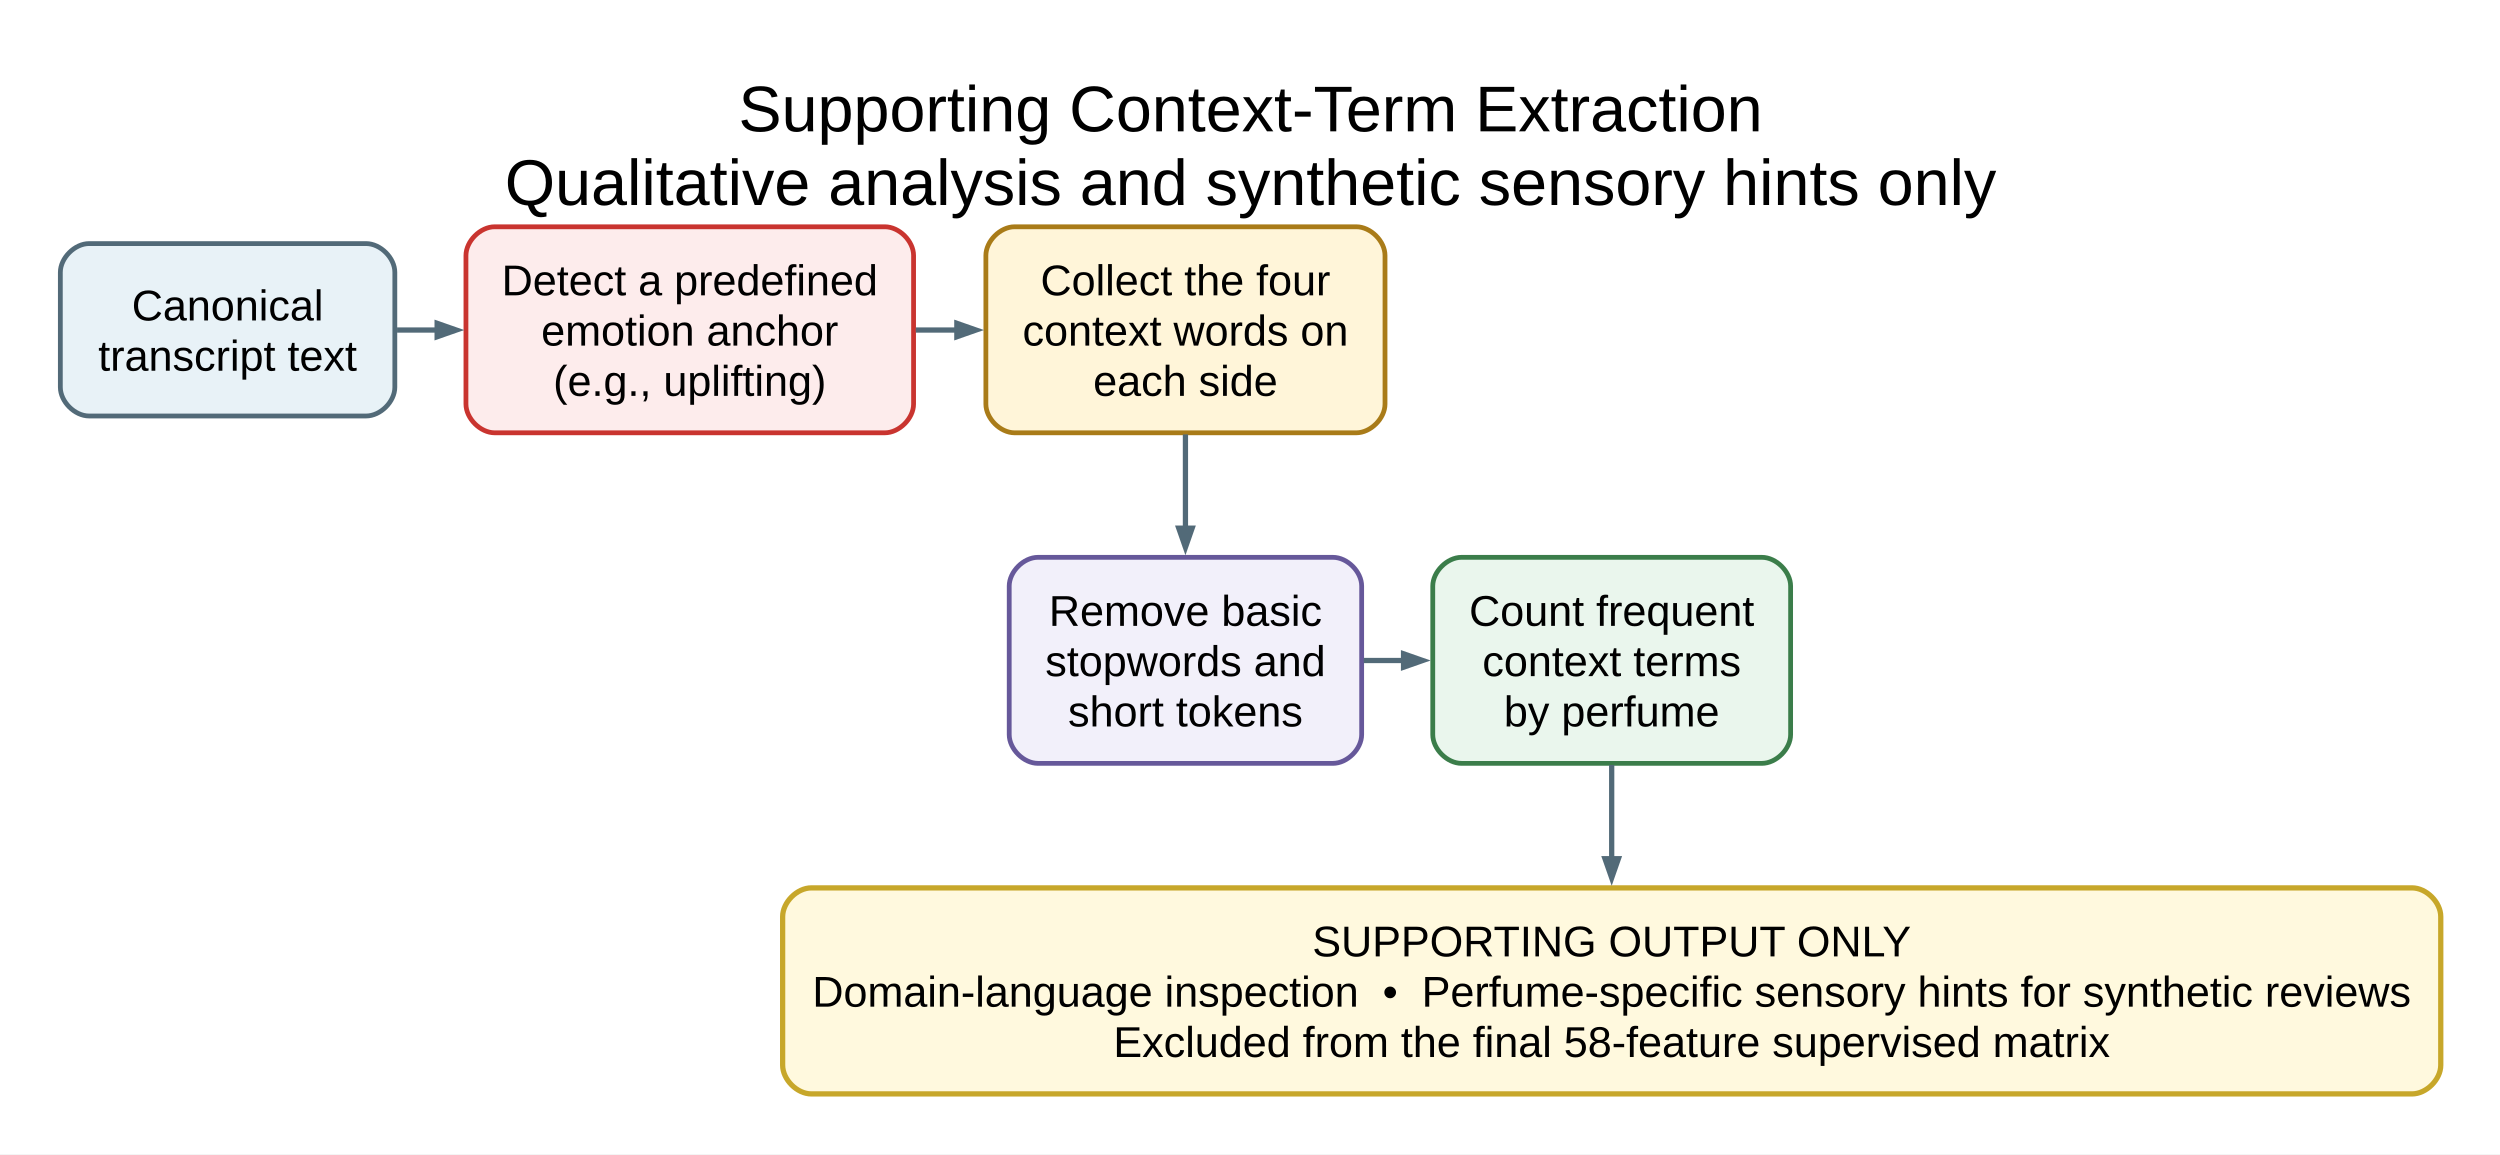
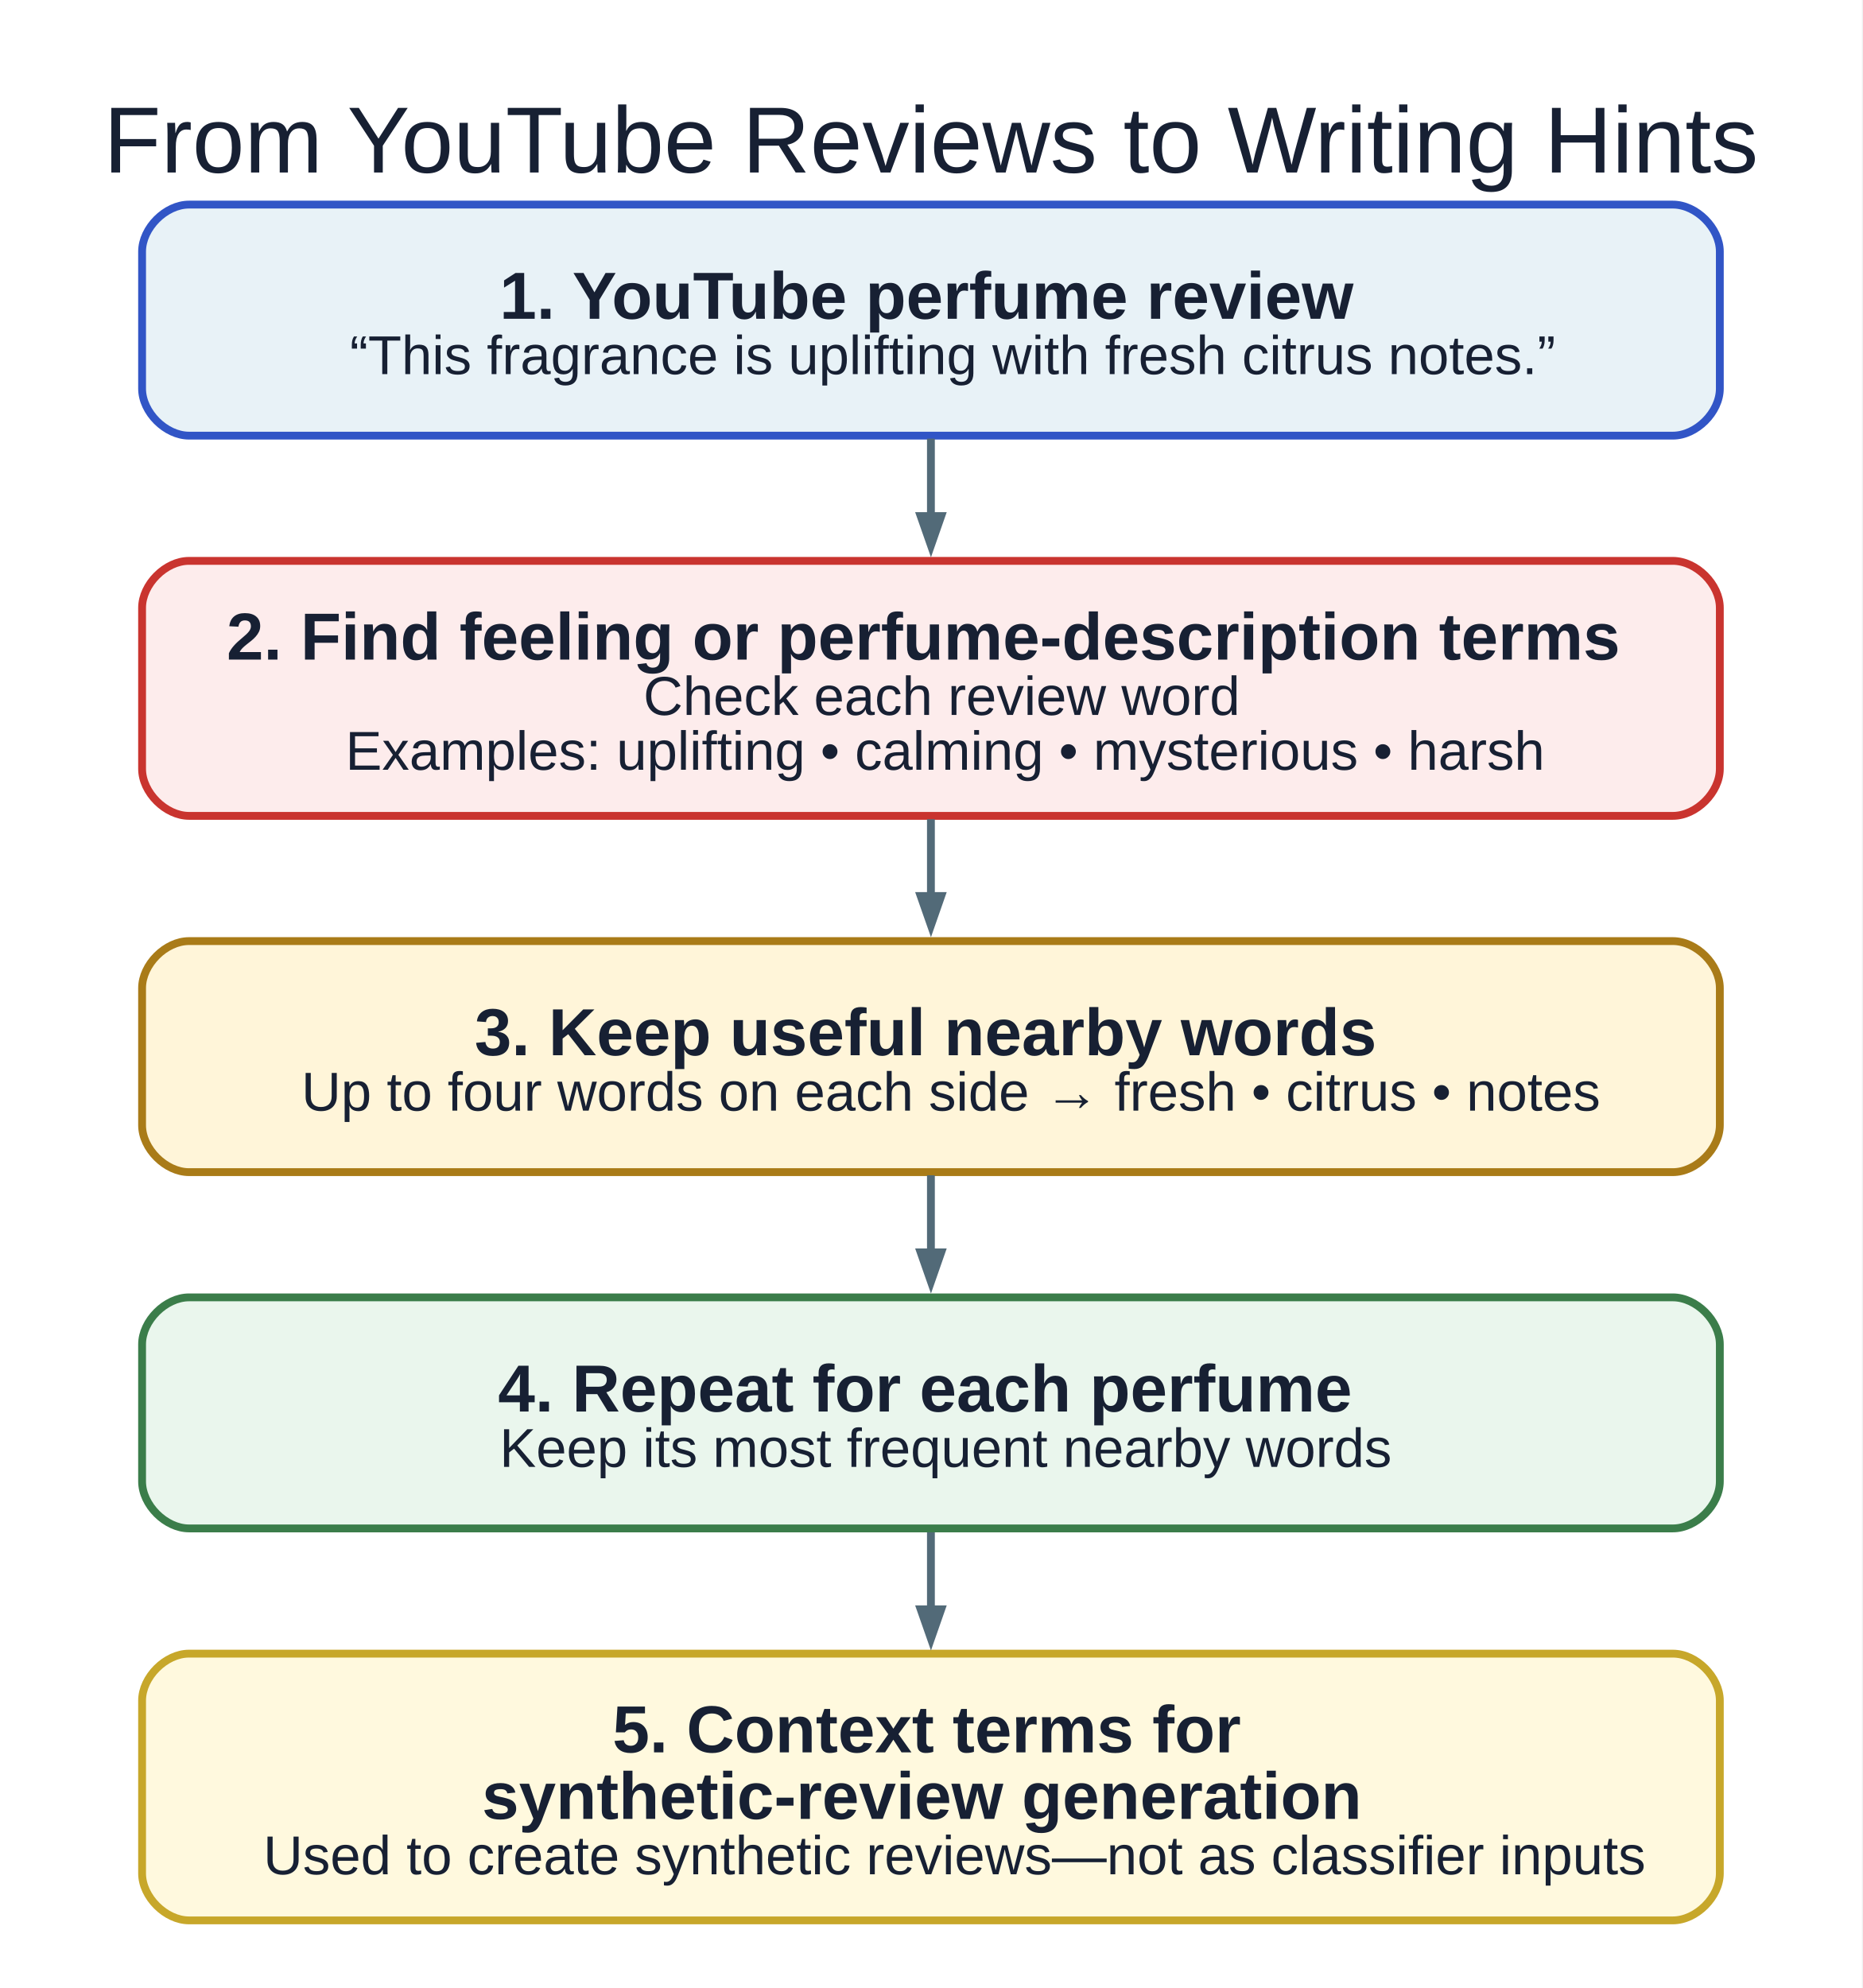
- <svg xmlns="http://www.w3.org/2000/svg" width="1044pt" height="482pt" viewBox="0.00 0.00 1044.00 482.00">
-   <g id="graph0" class="graph" transform="scale(1 1) rotate(0) translate(25.2 456.82)">
-     <polygon fill="white" stroke="none" points="-25.2,25.2 -25.2,-456.82 1019.26,-456.82 1019.26,25.2 -25.2,25.2" />
-     <text xml:space="preserve" text-anchor="middle" x="497.03" y="-401.97" font-family="Arial" font-size="27.00">Supporting Context-Term Extraction</text>
-     <text xml:space="preserve" text-anchor="middle" x="497.03" y="-371.22" font-family="Arial" font-size="27.00">Qualitative analysis and synthetic sensory hints only</text>
+ <svg xmlns="http://www.w3.org/2000/svg" width="476pt" height="508pt" viewBox="0.00 0.00 476.00 508.00">
+   <g id="graph0" class="graph" transform="scale(1 1) rotate(0) translate(17.28 490.72)">
+     <polygon fill="white" stroke="none" points="-17.28,17.28 -17.28,-490.72 458.53,-490.72 458.53,17.28 -17.28,17.28" />
+     <text xml:space="preserve" text-anchor="middle" x="220.62" y="-446.64" font-family="Arial" font-size="24.00" fill="#172033">From YouTube Reviews to Writing Hints</text>
    <g id="node1" class="node">
-       <path fill="#e8f2f7" stroke="#526a78" stroke-width="2" d="M127.68,-355.1C127.68,-355.1 12,-355.1 12,-355.1 6,-355.1 0,-349.1 0,-343.1 0,-343.1 0,-295.1 0,-295.1 0,-289.1 6,-283.1 12,-283.1 12,-283.1 127.68,-283.1 127.68,-283.1 133.68,-283.1 139.68,-289.1 139.68,-295.1 139.68,-295.1 139.68,-343.1 139.68,-343.1 139.68,-349.1 133.68,-355.1 127.68,-355.1" />
-       <text xml:space="preserve" text-anchor="middle" x="69.84" y="-323" font-family="Arial" font-size="18.00">Canonical</text>
-       <text xml:space="preserve" text-anchor="middle" x="69.84" y="-302" font-family="Arial" font-size="18.00">transcript text</text>
+       <path fill="#e8f2f7" stroke="#3155c6" stroke-width="2" d="M410.23,-438.44C410.23,-438.44 31.02,-438.44 31.02,-438.44 25.02,-438.44 19.03,-432.44 19.03,-426.44 19.03,-426.44 19.03,-391.4 19.03,-391.4 19.03,-385.4 25.03,-379.4 31.03,-379.4 31.03,-379.4 410.23,-379.4 410.23,-379.4 416.23,-379.4 422.23,-385.4 422.23,-391.4 422.23,-391.4 422.23,-426.44 422.23,-426.44 422.23,-432.44 416.23,-438.44 410.23,-438.44" />
+       <text xml:space="preserve" text-anchor="start" x="110.38" y="-409.27" font-family="Arial" font-weight="bold" font-size="17.00" fill="#172033">1. YouTube perfume review</text>
+       <text xml:space="preserve" text-anchor="start" x="72.12" y="-395.12" font-family="Arial" font-size="14.00" fill="#172033">“This fragrance is uplifting with fresh citrus notes.”</text>
    </g>
    <g id="node2" class="node">
-       <path fill="#fdecec" stroke="#c9342f" stroke-width="2" d="M344.31,-362.12C344.31,-362.12 181.38,-362.12 181.38,-362.12 175.38,-362.12 169.38,-356.12 169.38,-350.12 169.38,-350.12 169.38,-288.08 169.38,-288.08 169.38,-282.08 175.38,-276.08 181.38,-276.08 181.38,-276.08 344.31,-276.08 344.31,-276.08 350.31,-276.08 356.31,-282.08 356.31,-288.08 356.31,-288.08 356.31,-350.12 356.31,-350.12 356.31,-356.12 350.31,-362.12 344.31,-362.12" />
-       <text xml:space="preserve" text-anchor="middle" x="262.84" y="-333.5" font-family="Arial" font-size="18.00">Detect a predefined</text>
-       <text xml:space="preserve" text-anchor="middle" x="262.84" y="-312.5" font-family="Arial" font-size="18.00">emotion anchor</text>
-       <text xml:space="preserve" text-anchor="middle" x="262.84" y="-291.5" font-family="Arial" font-size="18.00">(e.g., uplifting)</text>
+       <path fill="#fdecec" stroke="#c9342f" stroke-width="2" d="M410.23,-347.4C410.23,-347.4 31.02,-347.4 31.02,-347.4 25.02,-347.4 19.03,-341.4 19.03,-335.4 19.03,-335.4 19.03,-294.24 19.03,-294.24 19.03,-288.24 25.03,-282.24 31.03,-282.24 31.03,-282.24 410.23,-282.24 410.23,-282.24 416.23,-282.24 422.23,-288.24 422.23,-294.24 422.23,-294.24 422.23,-335.4 422.23,-335.4 422.23,-341.4 416.23,-347.4 410.23,-347.4" />
+       <text xml:space="preserve" text-anchor="start" x="40.62" y="-322.17" font-family="Arial" font-weight="bold" font-size="17.00" fill="#172033">2. Find feeling or perfume-description terms</text>
+       <text xml:space="preserve" text-anchor="start" x="147.12" y="-308.02" font-family="Arial" font-size="14.00" fill="#172033">Check each review word</text>
+       <text xml:space="preserve" text-anchor="start" x="71" y="-294.02" font-family="Arial" font-size="14.00" fill="#172033">Examples: uplifting • calming • mysterious • harsh</text>
    </g>
    <g id="edge1" class="edge">
-       <path fill="none" stroke="#526a78" stroke-width="2.2" d="M140.61,-319C140.61,-319 157.35,-319 157.35,-319" />
-       <polygon fill="#526a78" stroke="#526a78" stroke-width="2.2" points="157.35,-321.8 165.35,-319 157.35,-316.2 157.35,-321.8" />
+       <path fill="none" stroke="#526a78" stroke-width="2" d="M220.62,-378.63C220.62,-378.63 220.62,-358.84 220.62,-358.84" />
+       <polygon fill="#526a78" stroke="#526a78" stroke-width="2" points="223.25,-358.84 220.63,-351.34 218,-358.84 223.25,-358.84" />
    </g>
    <g id="node3" class="node">
-       <path fill="#fff5d9" stroke="#a97b18" stroke-width="2" d="M541.18,-362.12C541.18,-362.12 398.5,-362.12 398.5,-362.12 392.5,-362.12 386.5,-356.12 386.5,-350.12 386.5,-350.12 386.5,-288.08 386.5,-288.08 386.5,-282.08 392.5,-276.08 398.5,-276.08 398.5,-276.08 541.18,-276.08 541.18,-276.08 547.18,-276.08 553.18,-282.08 553.18,-288.08 553.18,-288.08 553.18,-350.12 553.18,-350.12 553.18,-356.12 547.18,-362.12 541.18,-362.12" />
-       <text xml:space="preserve" text-anchor="middle" x="469.84" y="-333.5" font-family="Arial" font-size="18.00">Collect the four</text>
-       <text xml:space="preserve" text-anchor="middle" x="469.84" y="-312.5" font-family="Arial" font-size="18.00">context words on</text>
-       <text xml:space="preserve" text-anchor="middle" x="469.84" y="-291.5" font-family="Arial" font-size="18.00">each side</text>
+       <path fill="#fff5d9" stroke="#a97b18" stroke-width="2" d="M410.23,-250.24C410.23,-250.24 31.02,-250.24 31.02,-250.24 25.02,-250.24 19.03,-244.24 19.03,-238.24 19.03,-238.24 19.03,-203.2 19.03,-203.2 19.03,-197.2 25.03,-191.2 31.03,-191.2 31.03,-191.2 410.23,-191.2 410.23,-191.2 416.23,-191.2 422.23,-197.2 422.23,-203.2 422.23,-203.2 422.23,-238.24 422.23,-238.24 422.23,-244.24 416.23,-250.24 410.23,-250.24" />
+       <text xml:space="preserve" text-anchor="start" x="104" y="-221.07" font-family="Arial" font-weight="bold" font-size="17.00" fill="#172033">3. Keep useful nearby words</text>
+       <text xml:space="preserve" text-anchor="start" x="59.75" y="-206.92" font-family="Arial" font-size="14.00" fill="#172033">Up to four words on each side → fresh • citrus • notes</text>
    </g>
    <g id="edge2" class="edge">
-       <path fill="none" stroke="#526a78" stroke-width="2.2" d="M357.25,-319C357.25,-319 374.38,-319 374.38,-319" />
-       <polygon fill="#526a78" stroke="#526a78" stroke-width="2.2" points="374.38,-321.8 382.38,-319 374.38,-316.2 374.38,-321.8" />
+       <path fill="none" stroke="#526a78" stroke-width="2" d="M220.62,-281.38C220.62,-281.38 220.62,-261.76 220.62,-261.76" />
+       <polygon fill="#526a78" stroke="#526a78" stroke-width="2" points="223.25,-261.76 220.63,-254.26 218,-261.76 223.25,-261.76" />
    </g>
    <g id="node4" class="node">
-       <path fill="#f2f0fa" stroke="#66589a" stroke-width="2" d="M531.43,-224.08C531.43,-224.08 408.25,-224.08 408.25,-224.08 402.25,-224.08 396.25,-218.08 396.25,-212.08 396.25,-212.08 396.25,-150.04 396.25,-150.04 396.25,-144.04 402.25,-138.04 408.25,-138.04 408.25,-138.04 531.43,-138.04 531.43,-138.04 537.43,-138.04 543.43,-144.04 543.43,-150.04 543.43,-150.04 543.43,-212.08 543.43,-212.08 543.43,-218.08 537.43,-224.08 531.43,-224.08" />
-       <text xml:space="preserve" text-anchor="middle" x="469.84" y="-195.46" font-family="Arial" font-size="18.00">Remove basic</text>
-       <text xml:space="preserve" text-anchor="middle" x="469.84" y="-174.46" font-family="Arial" font-size="18.00">stopwords and</text>
-       <text xml:space="preserve" text-anchor="middle" x="469.84" y="-153.46" font-family="Arial" font-size="18.00">short tokens</text>
+       <path fill="#eaf6ed" stroke="#3b7d4a" stroke-width="2" d="M410.23,-159.2C410.23,-159.2 31.02,-159.2 31.02,-159.2 25.02,-159.2 19.03,-153.2 19.03,-147.2 19.03,-147.2 19.03,-112.16 19.03,-112.16 19.03,-106.16 25.03,-100.16 31.03,-100.16 31.03,-100.16 410.23,-100.16 410.23,-100.16 416.23,-100.16 422.23,-106.16 422.23,-112.16 422.23,-112.16 422.23,-147.2 422.23,-147.2 422.23,-153.2 416.23,-159.2 410.23,-159.2" />
+       <text xml:space="preserve" text-anchor="start" x="110" y="-130.03" font-family="Arial" font-weight="bold" font-size="17.00" fill="#172033">4. Repeat for each perfume</text>
+       <text xml:space="preserve" text-anchor="start" x="110.38" y="-115.88" font-family="Arial" font-size="14.00" fill="#172033">Keep its most frequent nearby words</text>
    </g>
    <g id="edge3" class="edge">
-       <path fill="none" stroke="#526a78" stroke-width="2.2" d="M469.84,-275.42C469.84,-275.42 469.84,-236.26 469.84,-236.26" />
-       <polygon fill="#526a78" stroke="#526a78" stroke-width="2.2" points="472.64,-236.26 469.84,-228.26 467.04,-236.26 472.64,-236.26" />
+       <path fill="none" stroke="#526a78" stroke-width="2" d="M220.62,-190.4C220.62,-190.4 220.62,-170.7 220.62,-170.7" />
+       <polygon fill="#526a78" stroke="#526a78" stroke-width="2" points="223.25,-170.7 220.63,-163.2 218,-170.7 223.25,-170.7" />
    </g>
    <g id="node5" class="node">
-       <path fill="#eaf6ed" stroke="#3b7d4a" stroke-width="2" d="M710.56,-224.08C710.56,-224.08 585.12,-224.08 585.12,-224.08 579.12,-224.08 573.12,-218.08 573.12,-212.08 573.12,-212.08 573.12,-150.04 573.12,-150.04 573.12,-144.04 579.12,-138.04 585.12,-138.04 585.12,-138.04 710.56,-138.04 710.56,-138.04 716.56,-138.04 722.56,-144.04 722.56,-150.04 722.56,-150.04 722.56,-212.08 722.56,-212.08 722.56,-218.08 716.56,-224.08 710.56,-224.08" />
-       <text xml:space="preserve" text-anchor="middle" x="647.84" y="-195.46" font-family="Arial" font-size="18.00">Count frequent</text>
-       <text xml:space="preserve" text-anchor="middle" x="647.84" y="-174.46" font-family="Arial" font-size="18.00">context terms</text>
-       <text xml:space="preserve" text-anchor="middle" x="647.84" y="-153.46" font-family="Arial" font-size="18.00">by perfume</text>
+       <path fill="#fff9de" stroke="#c7a72a" stroke-width="2" d="M410.23,-68.16C410.23,-68.16 31.02,-68.16 31.02,-68.16 25.02,-68.16 19.03,-62.16 19.03,-56.16 19.03,-56.16 19.03,-12 19.03,-12 19.03,-6 25.03,0 31.03,0 31.03,0 410.23,0 410.23,0 416.23,0 422.23,-6 422.23,-12 422.23,-12 422.23,-56.16 422.23,-56.16 422.23,-62.16 416.23,-68.16 410.23,-68.16" />
+       <text xml:space="preserve" text-anchor="start" x="139.25" y="-42.93" font-family="Arial" font-weight="bold" font-size="17.00" fill="#172033">5. Context terms for</text>
+       <text xml:space="preserve" text-anchor="start" x="105.88" y="-25.93" font-family="Arial" font-weight="bold" font-size="17.00" fill="#172033">synthetic-review generation</text>
+       <text xml:space="preserve" text-anchor="start" x="50" y="-11.78" font-family="Arial" font-size="14.00" fill="#172033">Used to create synthetic reviews—not as classifier inputs</text>
    </g>
    <g id="edge4" class="edge">
-       <path fill="none" stroke="#526a78" stroke-width="2.2" d="M544.3,-181C544.3,-181 560.92,-181 560.92,-181" />
-       <polygon fill="#526a78" stroke="#526a78" stroke-width="2.2" points="560.92,-183.8 568.92,-181 560.92,-178.2 560.92,-183.8" />
-     </g>
-     <g id="node6" class="node">
-       <path fill="#fff9de" stroke="#c7a72a" stroke-width="2.2" d="M982.06,-86.04C982.06,-86.04 313.62,-86.04 313.62,-86.04 307.62,-86.04 301.63,-80.04 301.63,-74.04 301.63,-74.04 301.63,-12 301.63,-12 301.63,-6 307.63,0 313.63,0 313.63,0 982.06,0 982.06,0 988.06,0 994.06,-6 994.06,-12 994.06,-12 994.06,-74.04 994.06,-74.04 994.06,-80.04 988.06,-86.04 982.06,-86.04" />
-       <text xml:space="preserve" text-anchor="middle" x="647.84" y="-57.42" font-family="Arial" font-size="18.00">SUPPORTING OUTPUT ONLY</text>
-       <text xml:space="preserve" text-anchor="middle" x="647.84" y="-36.42" font-family="Arial" font-size="18.00">Domain-language inspection  •  Perfume-specific sensory hints for synthetic reviews</text>
-       <text xml:space="preserve" text-anchor="middle" x="647.84" y="-15.42" font-family="Arial" font-size="18.00">Excluded from the final 58-feature supervised matrix</text>
-     </g>
-     <g id="edge5" class="edge">
-       <path fill="none" stroke="#526a78" stroke-width="2.2" d="M647.84,-137.38C647.84,-137.38 647.84,-98.22 647.84,-98.22" />
-       <polygon fill="#526a78" stroke="#526a78" stroke-width="2.2" points="650.64,-98.22 647.84,-90.22 645.04,-98.22 650.64,-98.22" />
+       <path fill="none" stroke="#526a78" stroke-width="2" d="M220.62,-99.17C220.62,-99.17 220.62,-79.48 220.62,-79.48" />
+       <polygon fill="#526a78" stroke="#526a78" stroke-width="2" points="223.25,-79.48 220.63,-71.98 218,-79.48 223.25,-79.48" />
    </g>
  </g>
</svg>
